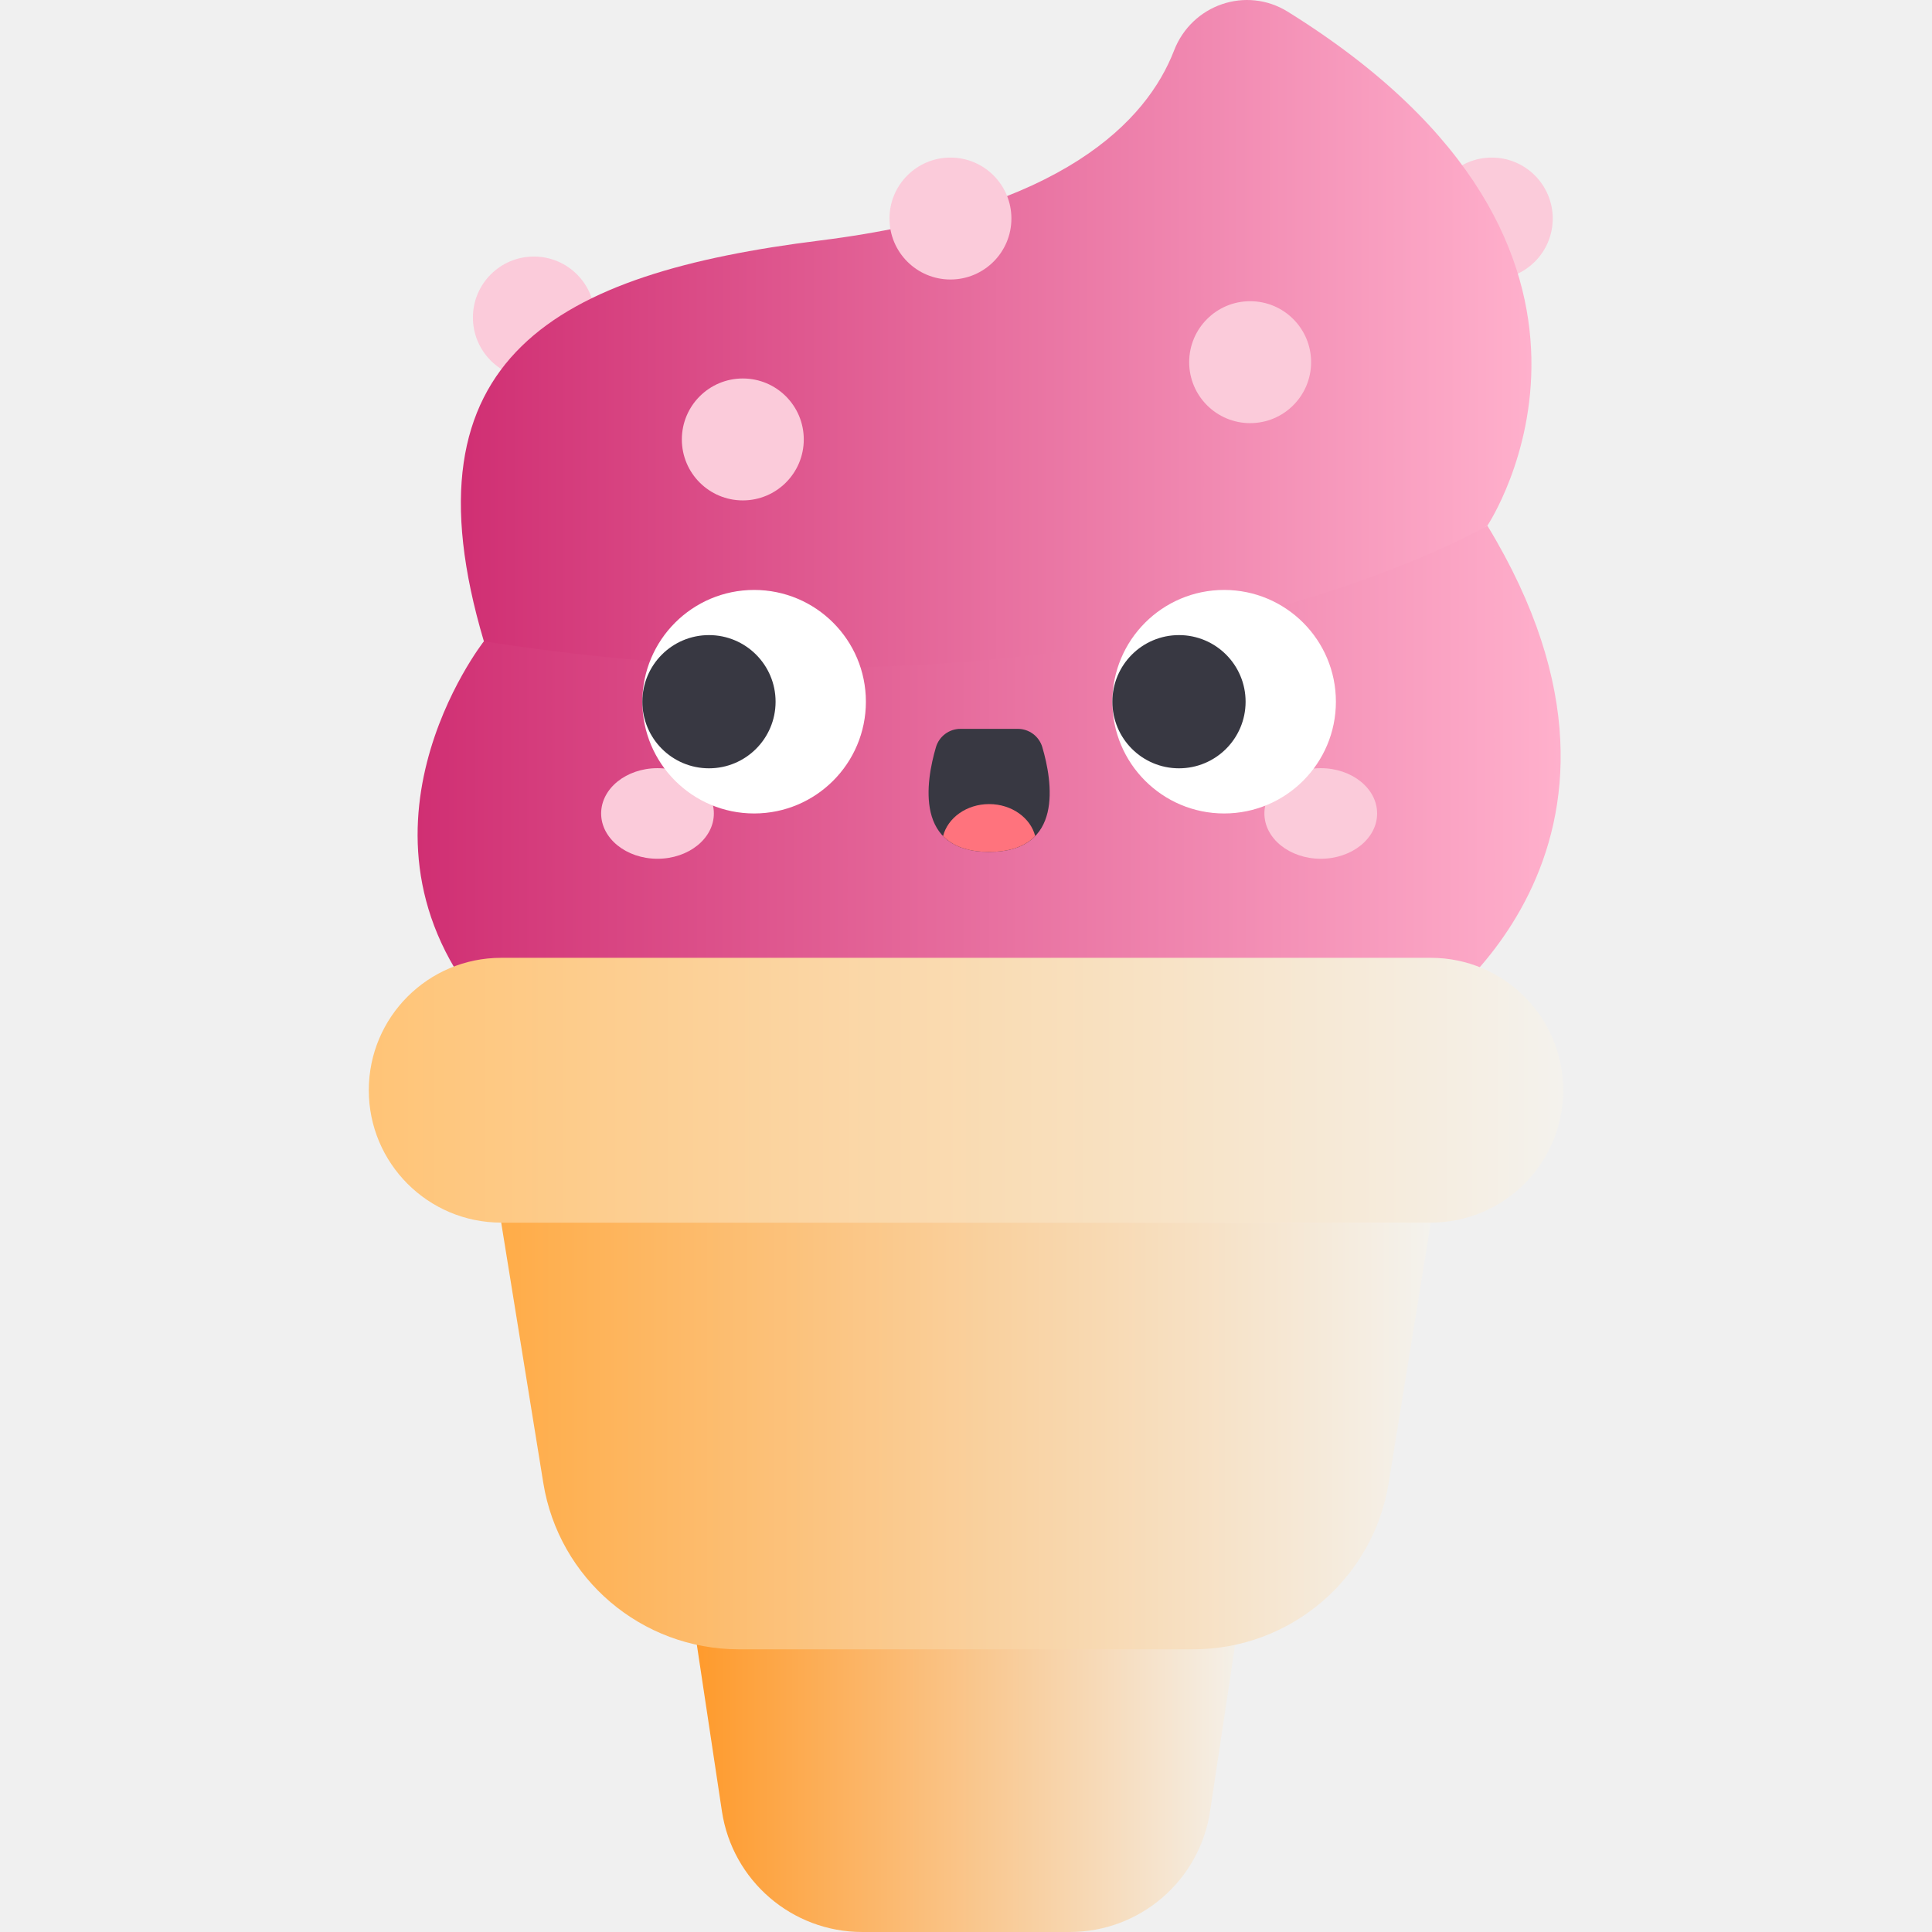
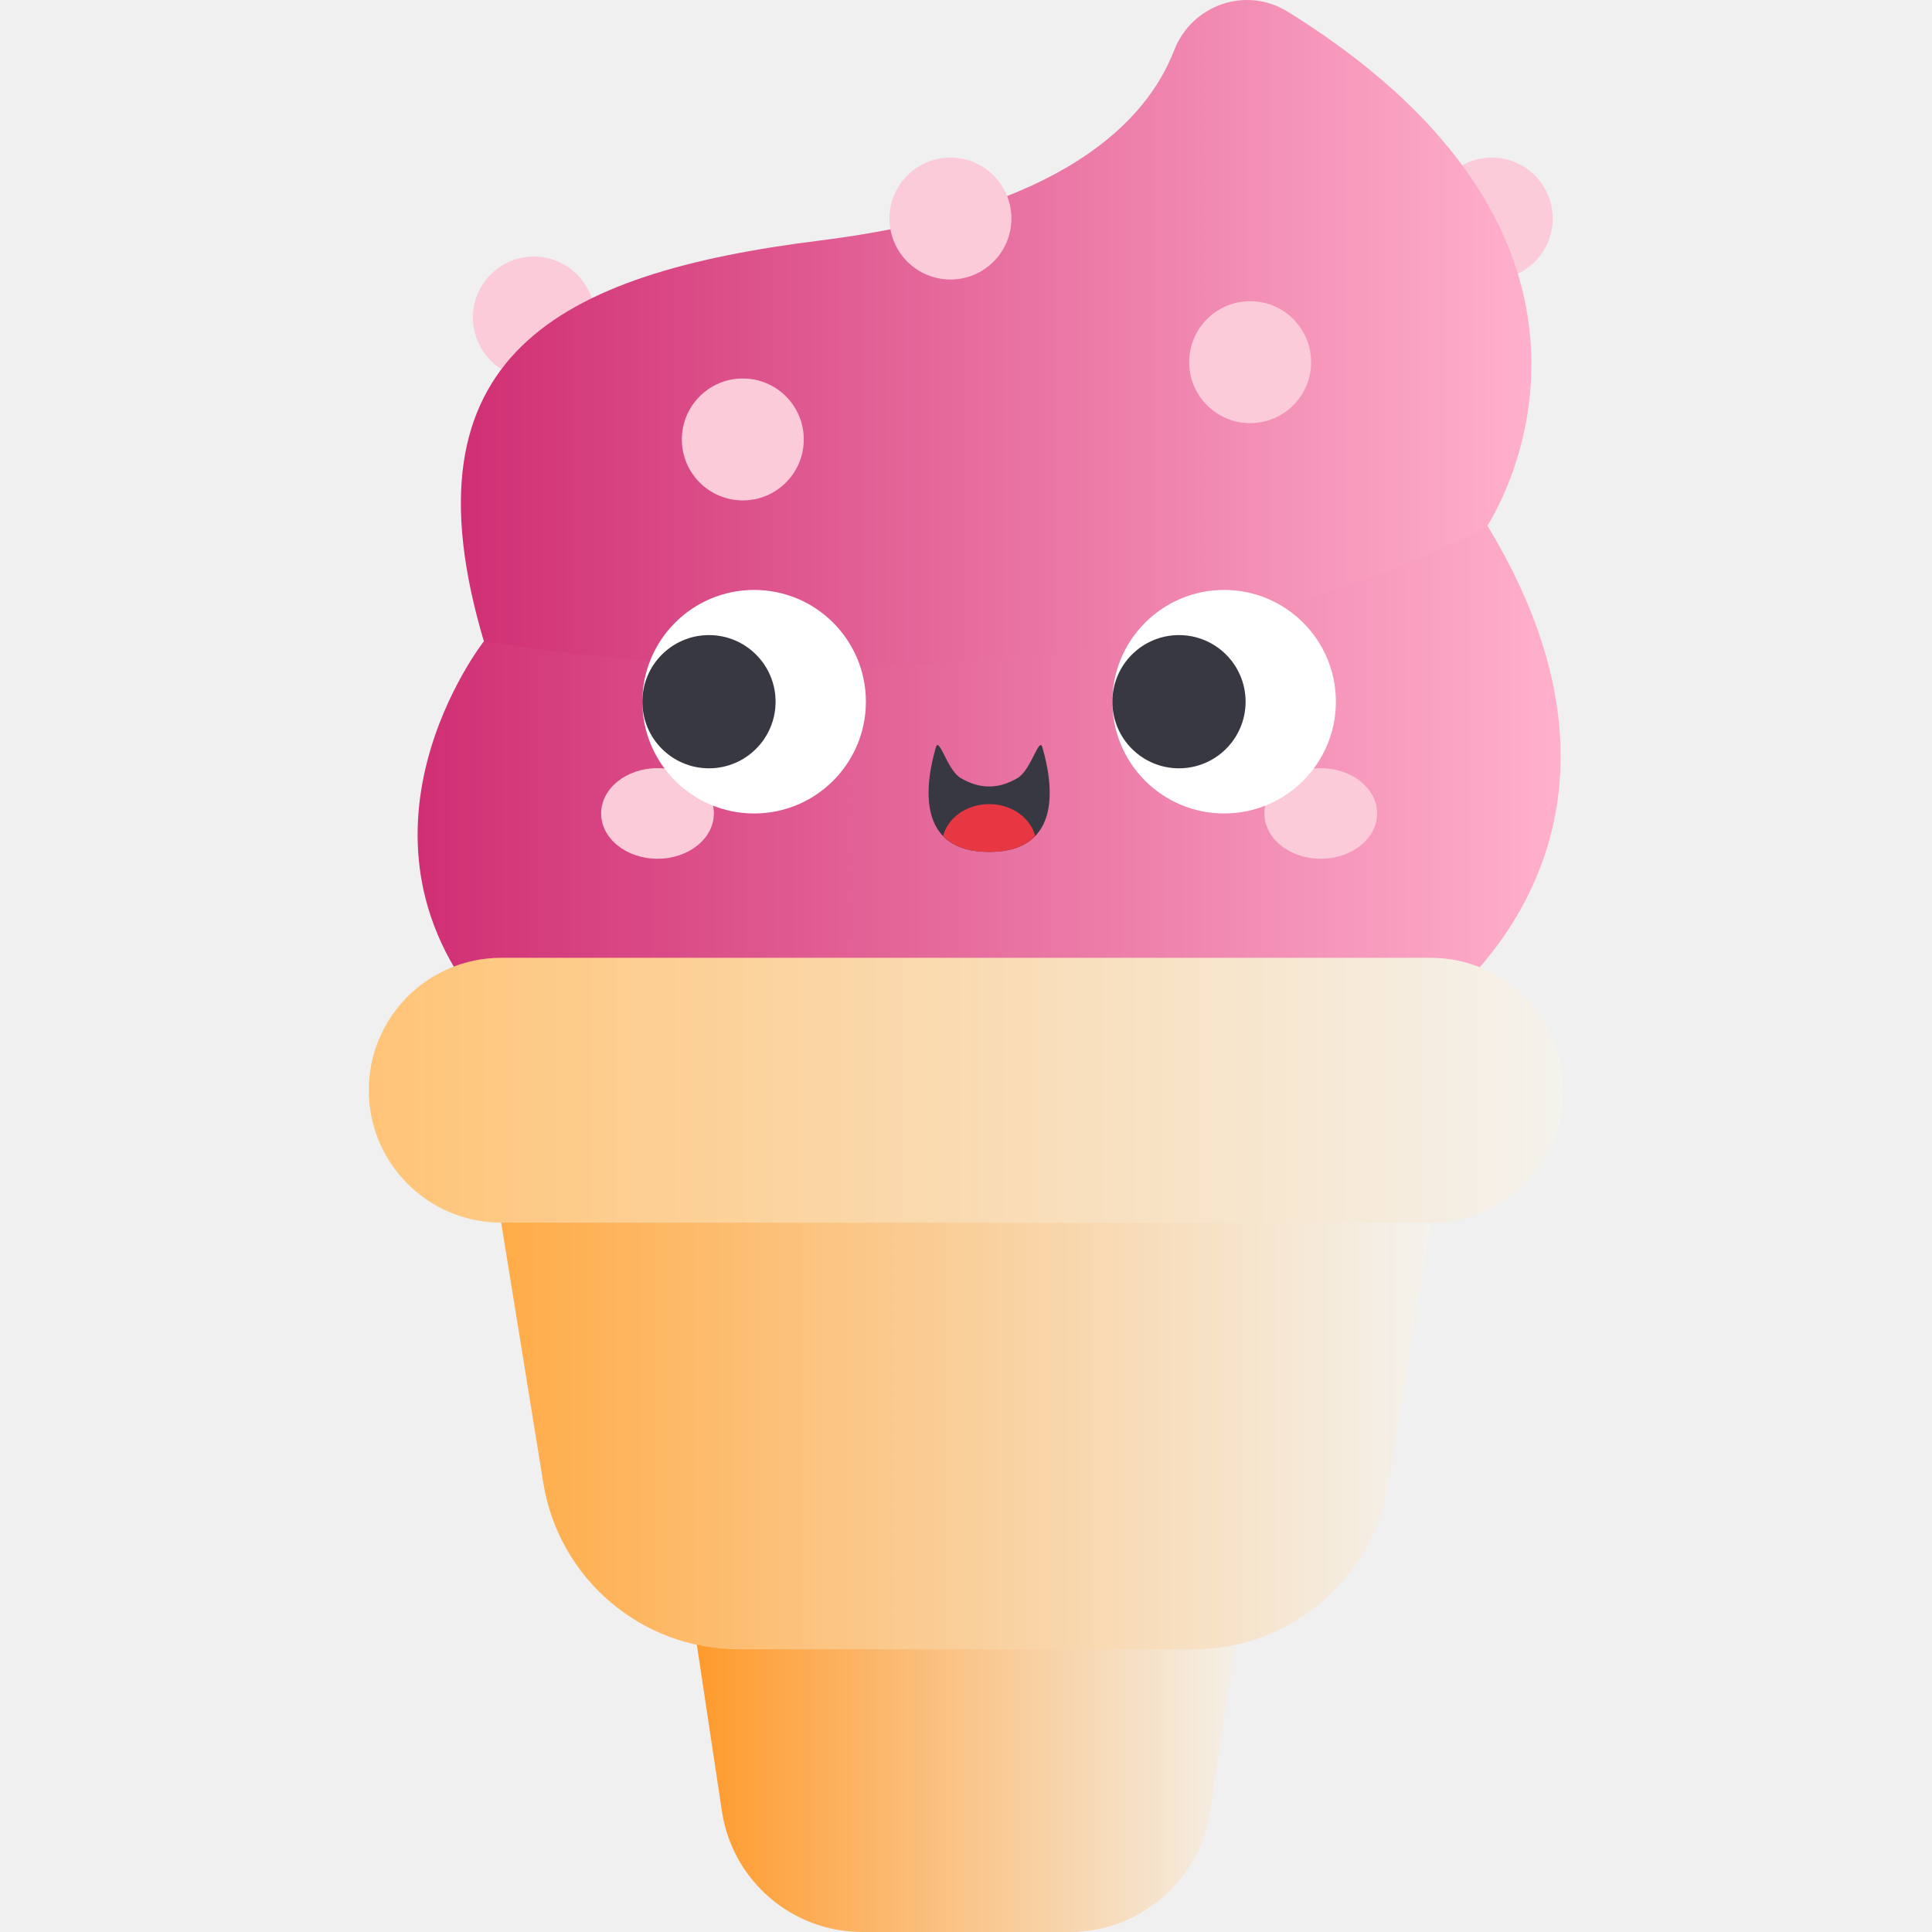
<svg xmlns="http://www.w3.org/2000/svg" width="512" height="512" viewBox="0 0 512 512" fill="none">
-   <path d="M141.485 100.301C150.408 100.301 157.641 93.068 157.641 84.145C157.641 75.222 150.408 67.989 141.485 67.989C132.562 67.989 125.329 75.222 125.329 84.145C125.329 93.068 132.562 100.301 141.485 100.301Z" fill="#FBCBDA" />
-   <path d="M395.334 74.071C404.257 74.071 411.49 66.838 411.49 57.915C411.49 48.992 404.257 41.759 395.334 41.759C386.411 41.759 379.178 48.992 379.178 57.915C379.178 66.838 386.411 74.071 395.334 74.071Z" fill="#FBCBDA" />
-   <path d="M394.172 139.305C394.172 139.305 442.891 66.28 341.287 3.112C330.226 -3.764 315.838 1.238 311.139 13.384C303.954 31.956 281.838 55.667 217.36 63.727C147.677 72.437 105.744 94.331 128.234 169.951C128.234 169.951 256 235.982 394.172 139.305Z" fill="url(#paint0_linear)" />
-   <path d="M394.172 139.305C394.172 139.305 297.17 196.451 128.234 169.951C128.234 169.951 87.169 222.234 130.618 270.191H376.974C376.974 270.191 446.302 225.074 394.172 139.305V139.305Z" fill="url(#paint1_linear)" />
-   <path d="M180.698 409.488L191.314 479.99C194.085 498.391 209.896 512 228.505 512H283.495C302.104 512 317.915 498.391 320.686 479.99L331.303 409.488H180.698Z" fill="url(#paint2_linear)" />
-   <path d="M379.178 324.005H132.822C113.444 324.005 97.735 308.296 97.735 288.918C97.735 269.54 113.444 253.831 132.822 253.831H379.178C398.556 253.831 414.265 269.54 414.265 288.918C414.265 308.296 398.556 324.005 379.178 324.005Z" fill="url(#paint3_linear)" />
-   <path d="M132.822 324.005L143.981 392.996C148.091 418.405 170.028 437.08 195.768 437.08H316.233C341.973 437.08 363.91 418.406 368.02 392.996L379.178 324.005H132.822Z" fill="url(#paint4_linear)" />
-   <path d="M251.877 74.071C260.8 74.071 268.033 66.838 268.033 57.915C268.033 48.992 260.8 41.759 251.877 41.759C242.954 41.759 235.721 48.992 235.721 57.915C235.721 66.838 242.954 74.071 251.877 74.071Z" fill="#FBCBDA" />
-   <path d="M196.853 132.613C205.776 132.613 213.009 125.38 213.009 116.457C213.009 107.534 205.776 100.301 196.853 100.301C187.93 100.301 180.697 107.534 180.697 116.457C180.697 125.38 187.93 132.613 196.853 132.613Z" fill="#FBCBDA" />
-   <path d="M331.302 112.136C340.225 112.136 347.458 104.903 347.458 95.98C347.458 87.057 340.225 79.824 331.302 79.824C322.379 79.824 315.146 87.057 315.146 95.98C315.146 104.903 322.379 112.136 331.302 112.136Z" fill="#FBCBDA" />
-   <path d="M174.245 227.58C182.494 227.58 189.181 222.206 189.181 215.577C189.181 208.948 182.494 203.574 174.245 203.574C165.996 203.574 159.309 208.948 159.309 215.577C159.309 222.206 165.996 227.58 174.245 227.58Z" fill="#FBCBDA" />
-   <path d="M350.016 227.58C358.265 227.58 364.952 222.206 364.952 215.577C364.952 208.948 358.265 203.574 350.016 203.574C341.767 203.574 335.08 208.948 335.08 215.577C335.08 222.206 341.767 227.58 350.016 227.58Z" fill="#FBCBDA" />
-   <path d="M199.852 215.577C216.21 215.577 229.47 202.317 229.47 185.959C229.47 169.601 216.21 156.341 199.852 156.341C183.494 156.341 170.234 169.601 170.234 185.959C170.234 202.317 183.494 215.577 199.852 215.577Z" fill="white" />
-   <path d="M187.886 203.611C197.635 203.611 205.538 195.708 205.538 185.959C205.538 176.21 197.635 168.307 187.886 168.307C178.137 168.307 170.234 176.21 170.234 185.959C170.234 195.708 178.137 203.611 187.886 203.611Z" fill="#383842" />
-   <path d="M324.409 215.577C340.767 215.577 354.027 202.317 354.027 185.959C354.027 169.601 340.767 156.341 324.409 156.341C308.051 156.341 294.791 169.601 294.791 185.959C294.791 202.317 308.051 215.577 324.409 215.577Z" fill="white" />
-   <path d="M312.444 203.611C322.193 203.611 330.096 195.708 330.096 185.959C330.096 176.21 322.193 168.307 312.444 168.307C302.695 168.307 294.792 176.21 294.792 185.959C294.792 195.708 302.695 203.611 312.444 203.611Z" fill="#383842" />
-   <path d="M269.721 193.153H254.54C251.533 193.153 248.882 195.129 248.034 198.015C245.362 207.105 242.292 225.763 262.131 225.763C281.969 225.763 278.9 207.104 276.228 198.015C275.379 195.13 272.728 193.153 269.721 193.153V193.153Z" fill="#383842" />
-   <path d="M249.923 221.563C252.384 224.112 256.243 225.763 262.13 225.763C268.017 225.763 271.876 224.112 274.338 221.563C273.091 216.718 268.104 213.093 262.13 213.093C256.157 213.093 251.17 216.718 249.923 221.563Z" fill="#FF737D" />
+   <g clip-path="url(#clip0)">
+     <path d="M141.485 100.301C150.408 100.301 157.641 93.067 157.641 84.145C157.641 75.222 150.408 67.989 141.485 67.989C132.562 67.989 125.329 75.222 125.329 84.145C125.329 93.067 132.562 100.301 141.485 100.301Z" fill="#FBCBDA" />
+     <path d="M395.334 74.071C404.257 74.071 411.49 66.838 411.49 57.915C411.49 48.992 404.257 41.759 395.334 41.759C386.411 41.759 379.178 48.992 379.178 57.915C379.178 66.838 386.411 74.071 395.334 74.071Z" fill="#FBCBDA" />
+     <path d="M394.172 139.306C394.172 139.306 442.891 66.281 341.287 3.113C330.226 -3.763 315.838 1.239 311.139 13.385C303.954 31.957 281.838 55.668 217.36 63.728C147.677 72.438 105.744 94.332 128.234 169.952C128.234 169.952 256 235.983 394.172 139.306Z" fill="url(#paint0_linear)" />
+     <path d="M394.172 139.305C394.172 139.305 297.17 196.451 128.234 169.951C128.234 169.951 87.169 222.234 130.618 270.191H376.974C376.974 270.191 446.302 225.074 394.172 139.305V139.305Z" fill="url(#paint1_linear)" />
+     <path d="M180.698 409.488L191.314 479.99C194.085 498.391 209.896 512 228.505 512H283.495C302.104 512 317.915 498.391 320.686 479.99L331.303 409.488H180.698Z" fill="url(#paint2_linear)" />
+     <path d="M379.178 324.005H132.822C113.444 324.005 97.735 308.296 97.735 288.918C97.735 269.54 113.444 253.831 132.822 253.831H379.178C398.556 253.831 414.265 269.54 414.265 288.918C414.265 308.296 398.556 324.005 379.178 324.005Z" fill="url(#paint3_linear)" />
+     <path d="M132.822 324.005L143.981 392.996C148.091 418.405 170.028 437.08 195.768 437.08H316.233C341.973 437.08 363.91 418.406 368.02 392.996L379.178 324.005H132.822Z" fill="url(#paint4_linear)" />
+     <path d="M251.877 74.071C260.8 74.071 268.033 66.838 268.033 57.915C268.033 48.992 260.8 41.759 251.877 41.759C242.954 41.759 235.721 48.992 235.721 57.915C235.721 66.838 242.954 74.071 251.877 74.071Z" fill="#FBCBDA" />
+     <path d="M196.853 132.613C205.776 132.613 213.009 125.38 213.009 116.457C213.009 107.534 205.776 100.301 196.853 100.301C187.93 100.301 180.697 107.534 180.697 116.457C180.697 125.38 187.93 132.613 196.853 132.613Z" fill="#FBCBDA" />
+     <path d="M331.302 112.136C340.225 112.136 347.458 104.903 347.458 95.98C347.458 87.057 340.225 79.824 331.302 79.824C322.379 79.824 315.146 87.057 315.146 95.98C315.146 104.903 322.379 112.136 331.302 112.136Z" fill="#FBCBDA" />
+     <path d="M174.245 227.58C182.494 227.58 189.181 222.206 189.181 215.577C189.181 208.948 182.494 203.574 174.245 203.574C165.996 203.574 159.309 208.948 159.309 215.577C159.309 222.206 165.996 227.58 174.245 227.58Z" fill="#FBCBDA" />
+     <path d="M350.016 227.58C358.265 227.58 364.952 222.206 364.952 215.577C364.952 208.948 358.265 203.574 350.016 203.574C341.767 203.574 335.08 208.948 335.08 215.577C335.08 222.206 341.767 227.58 350.016 227.58Z" fill="#FBCBDA" />
+     <path d="M199.852 215.577C216.209 215.577 229.47 202.317 229.47 185.959C229.47 169.601 216.209 156.341 199.852 156.341C183.494 156.341 170.234 169.601 170.234 185.959C170.234 202.317 183.494 215.577 199.852 215.577Z" fill="white" />
+     <path d="M187.886 203.611C197.635 203.611 205.538 195.708 205.538 185.959C205.538 176.21 197.635 168.307 187.886 168.307C178.137 168.307 170.234 176.21 170.234 185.959C170.234 195.708 178.137 203.611 187.886 203.611Z" fill="#383842" />
+     <path d="M324.409 215.577C340.767 215.577 354.027 202.317 354.027 185.959C354.027 169.601 340.767 156.341 324.409 156.341C308.051 156.341 294.791 169.601 294.791 185.959C294.791 202.317 308.051 215.577 324.409 215.577Z" fill="white" />
+     <path d="M312.444 203.611C322.193 203.611 330.096 195.708 330.096 185.959C330.096 176.21 322.193 168.307 312.444 168.307C302.695 168.307 294.792 176.21 294.792 185.959C294.792 195.708 302.695 203.611 312.444 203.611Z" fill="#383842" />
+     <path d="M269.721 206.153C264.628 209.188 259.633 209.188 254.54 206.153C251.045 204.07 248.882 195.129 248.034 198.015C245.362 207.105 242.292 225.763 262.131 225.763C281.969 225.763 278.9 207.104 276.228 198.015C275.379 195.13 273.217 204.07 269.721 206.153Z" fill="#383842" />
+     <path d="M249.923 221.563C252.384 224.112 256.243 225.763 262.13 225.763C268.017 225.763 271.876 224.112 274.338 221.563C273.091 216.718 268.104 213.093 262.13 213.093C256.157 213.093 251.17 216.718 249.923 221.563Z" fill="#E63743" />
+   </g>
  <defs>
-     <linearGradient id="paint0_linear" x1="122.134" y1="95.98" x2="405.847" y2="95.98" gradientUnits="userSpaceOnUse">
+     <linearGradient id="paint0_linear" x1="122.134" y1="95.981" x2="405.847" y2="95.981" gradientUnits="userSpaceOnUse">
      <stop stop-color="#D02F73" />
      <stop offset="1" stop-color="#FFB0CC" />
    </linearGradient>
    <linearGradient id="paint1_linear" x1="110.669" y1="204.748" x2="413.592" y2="204.748" gradientUnits="userSpaceOnUse">
      <stop stop-color="#D02F73" />
      <stop offset="1" stop-color="#FFB0CC" />
    </linearGradient>
    <linearGradient id="paint2_linear" x1="180.698" y1="460.744" x2="331.302" y2="460.744" gradientUnits="userSpaceOnUse">
      <stop stop-color="#FF9827" />
      <stop offset="1" stop-color="#F4F2ED" />
    </linearGradient>
    <linearGradient id="paint3_linear" x1="97.735" y1="288.918" x2="414.265" y2="288.918" gradientUnits="userSpaceOnUse">
      <stop stop-color="#FFC477" />
      <stop offset="1" stop-color="#F4F2ED" />
    </linearGradient>
    <linearGradient id="paint4_linear" x1="132.822" y1="380.543" x2="379.178" y2="380.543" gradientUnits="userSpaceOnUse">
      <stop stop-color="#FFAC48" />
      <stop offset="1" stop-color="#F4F2ED" />
    </linearGradient>
+     <clipPath id="clip0">
+       <rect width="512" height="512" fill="white" />
+     </clipPath>
  </defs>
</svg>
